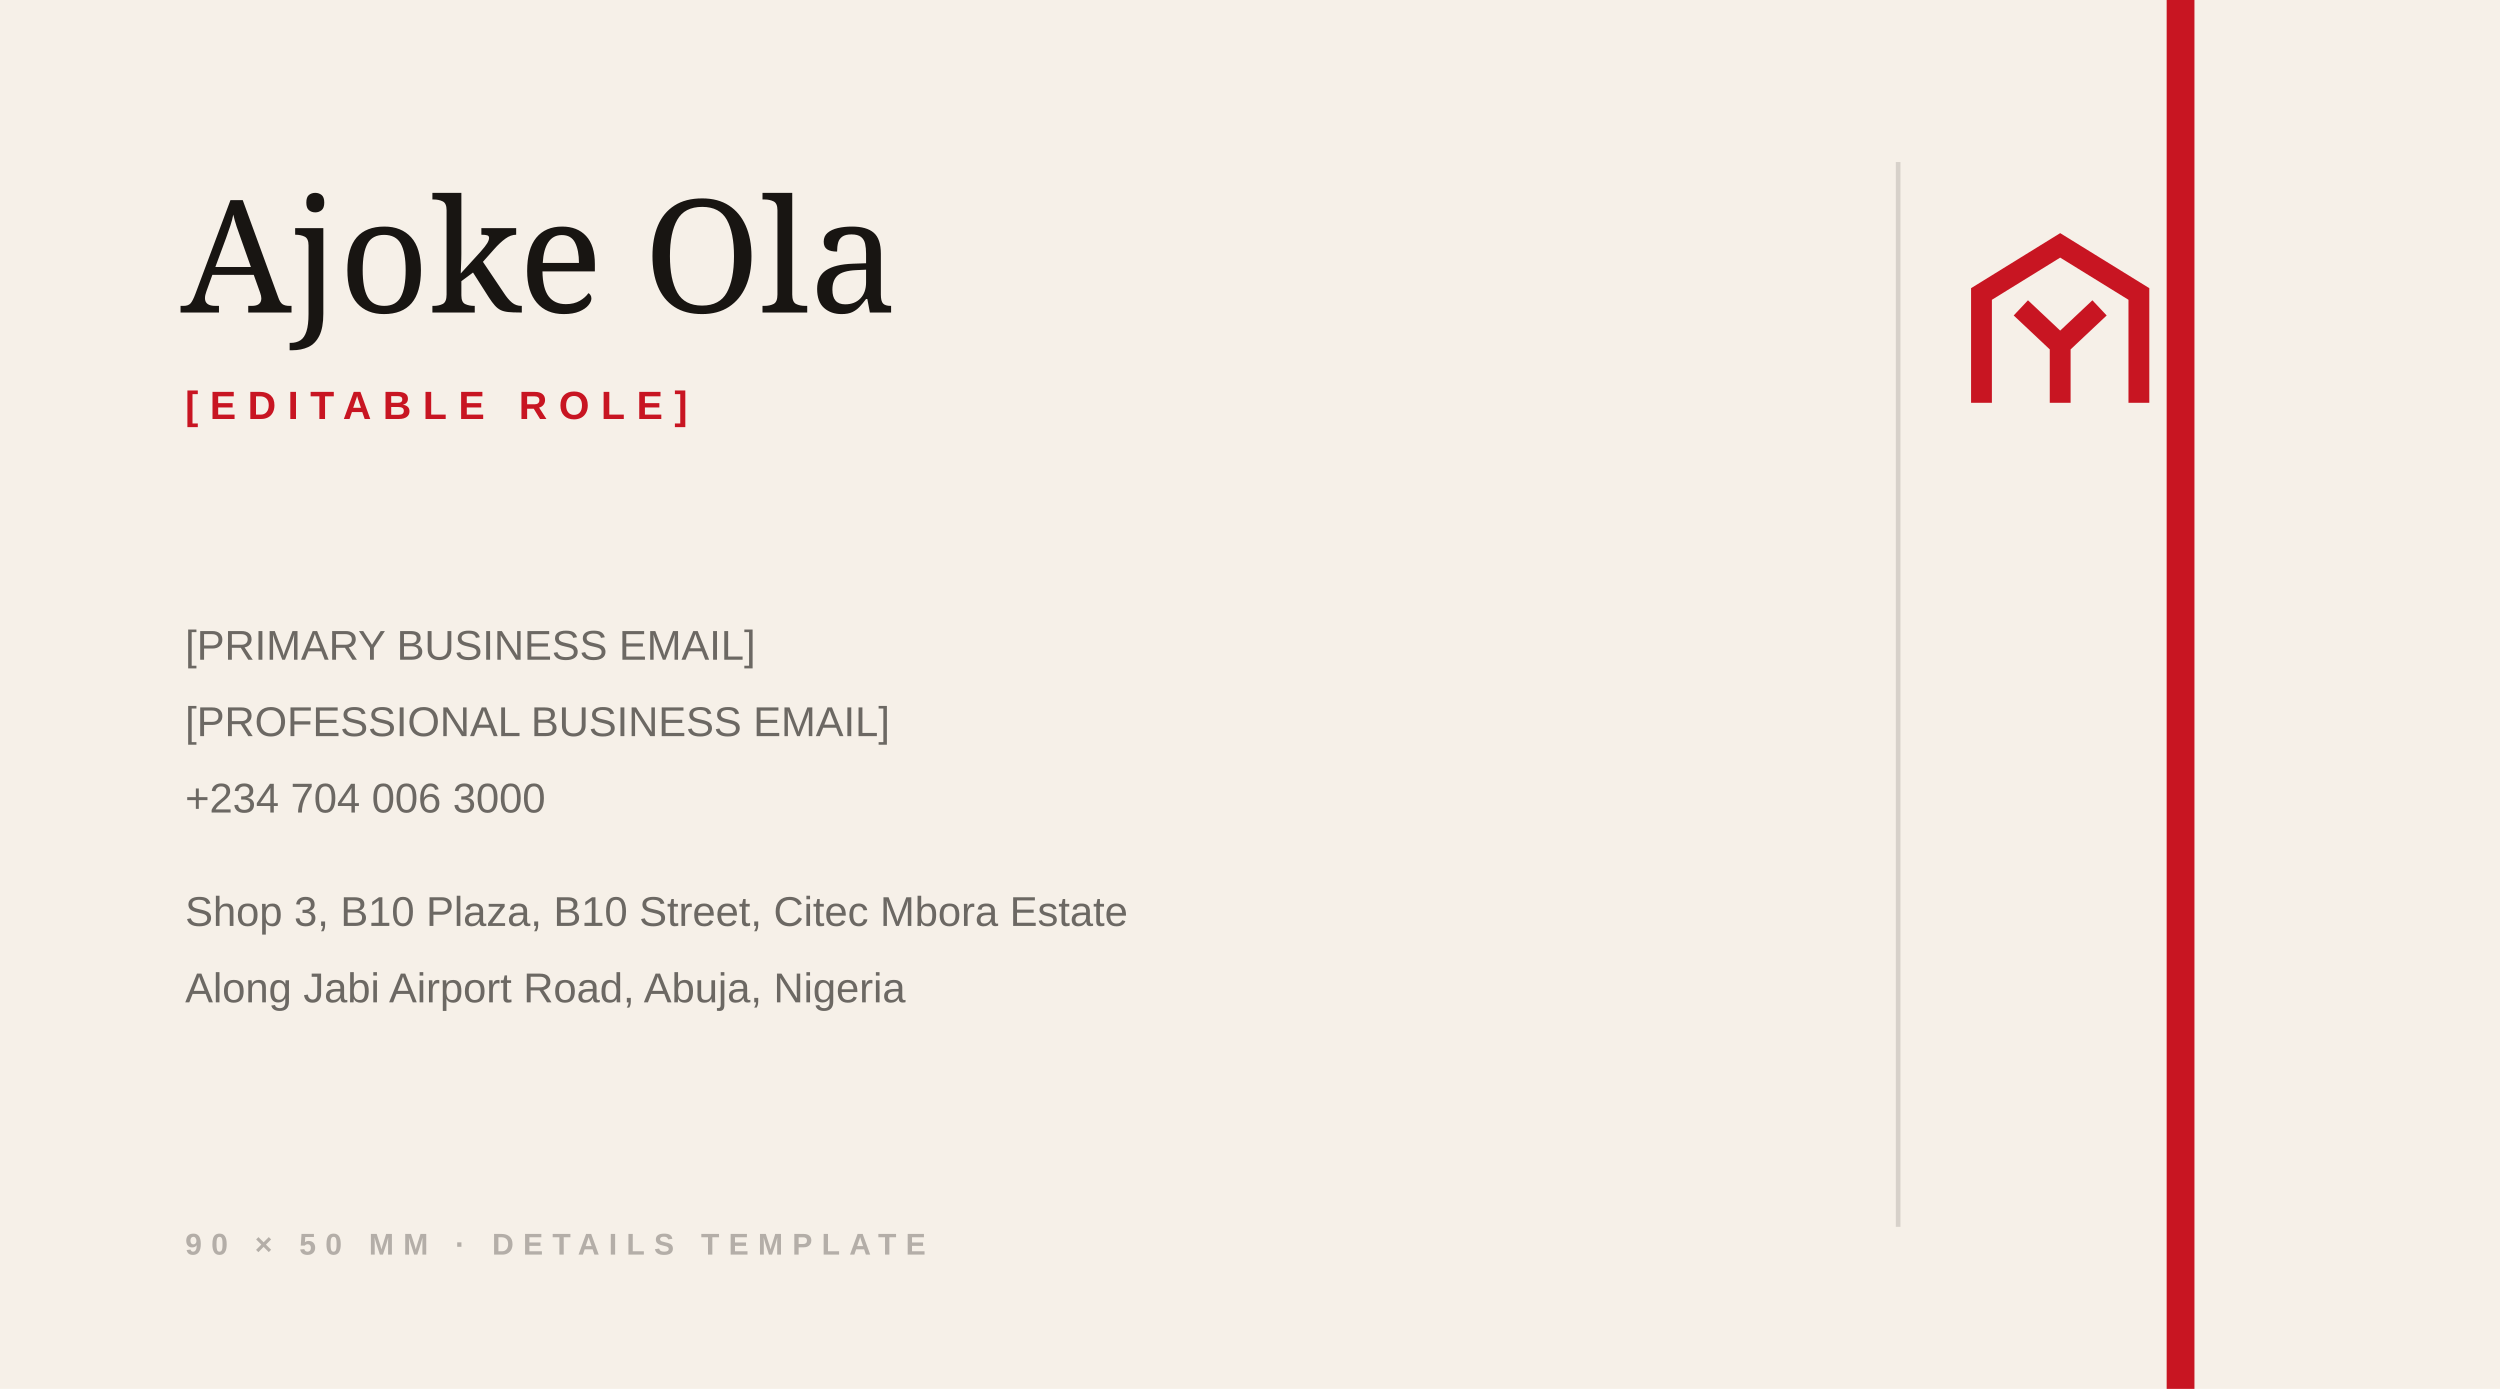
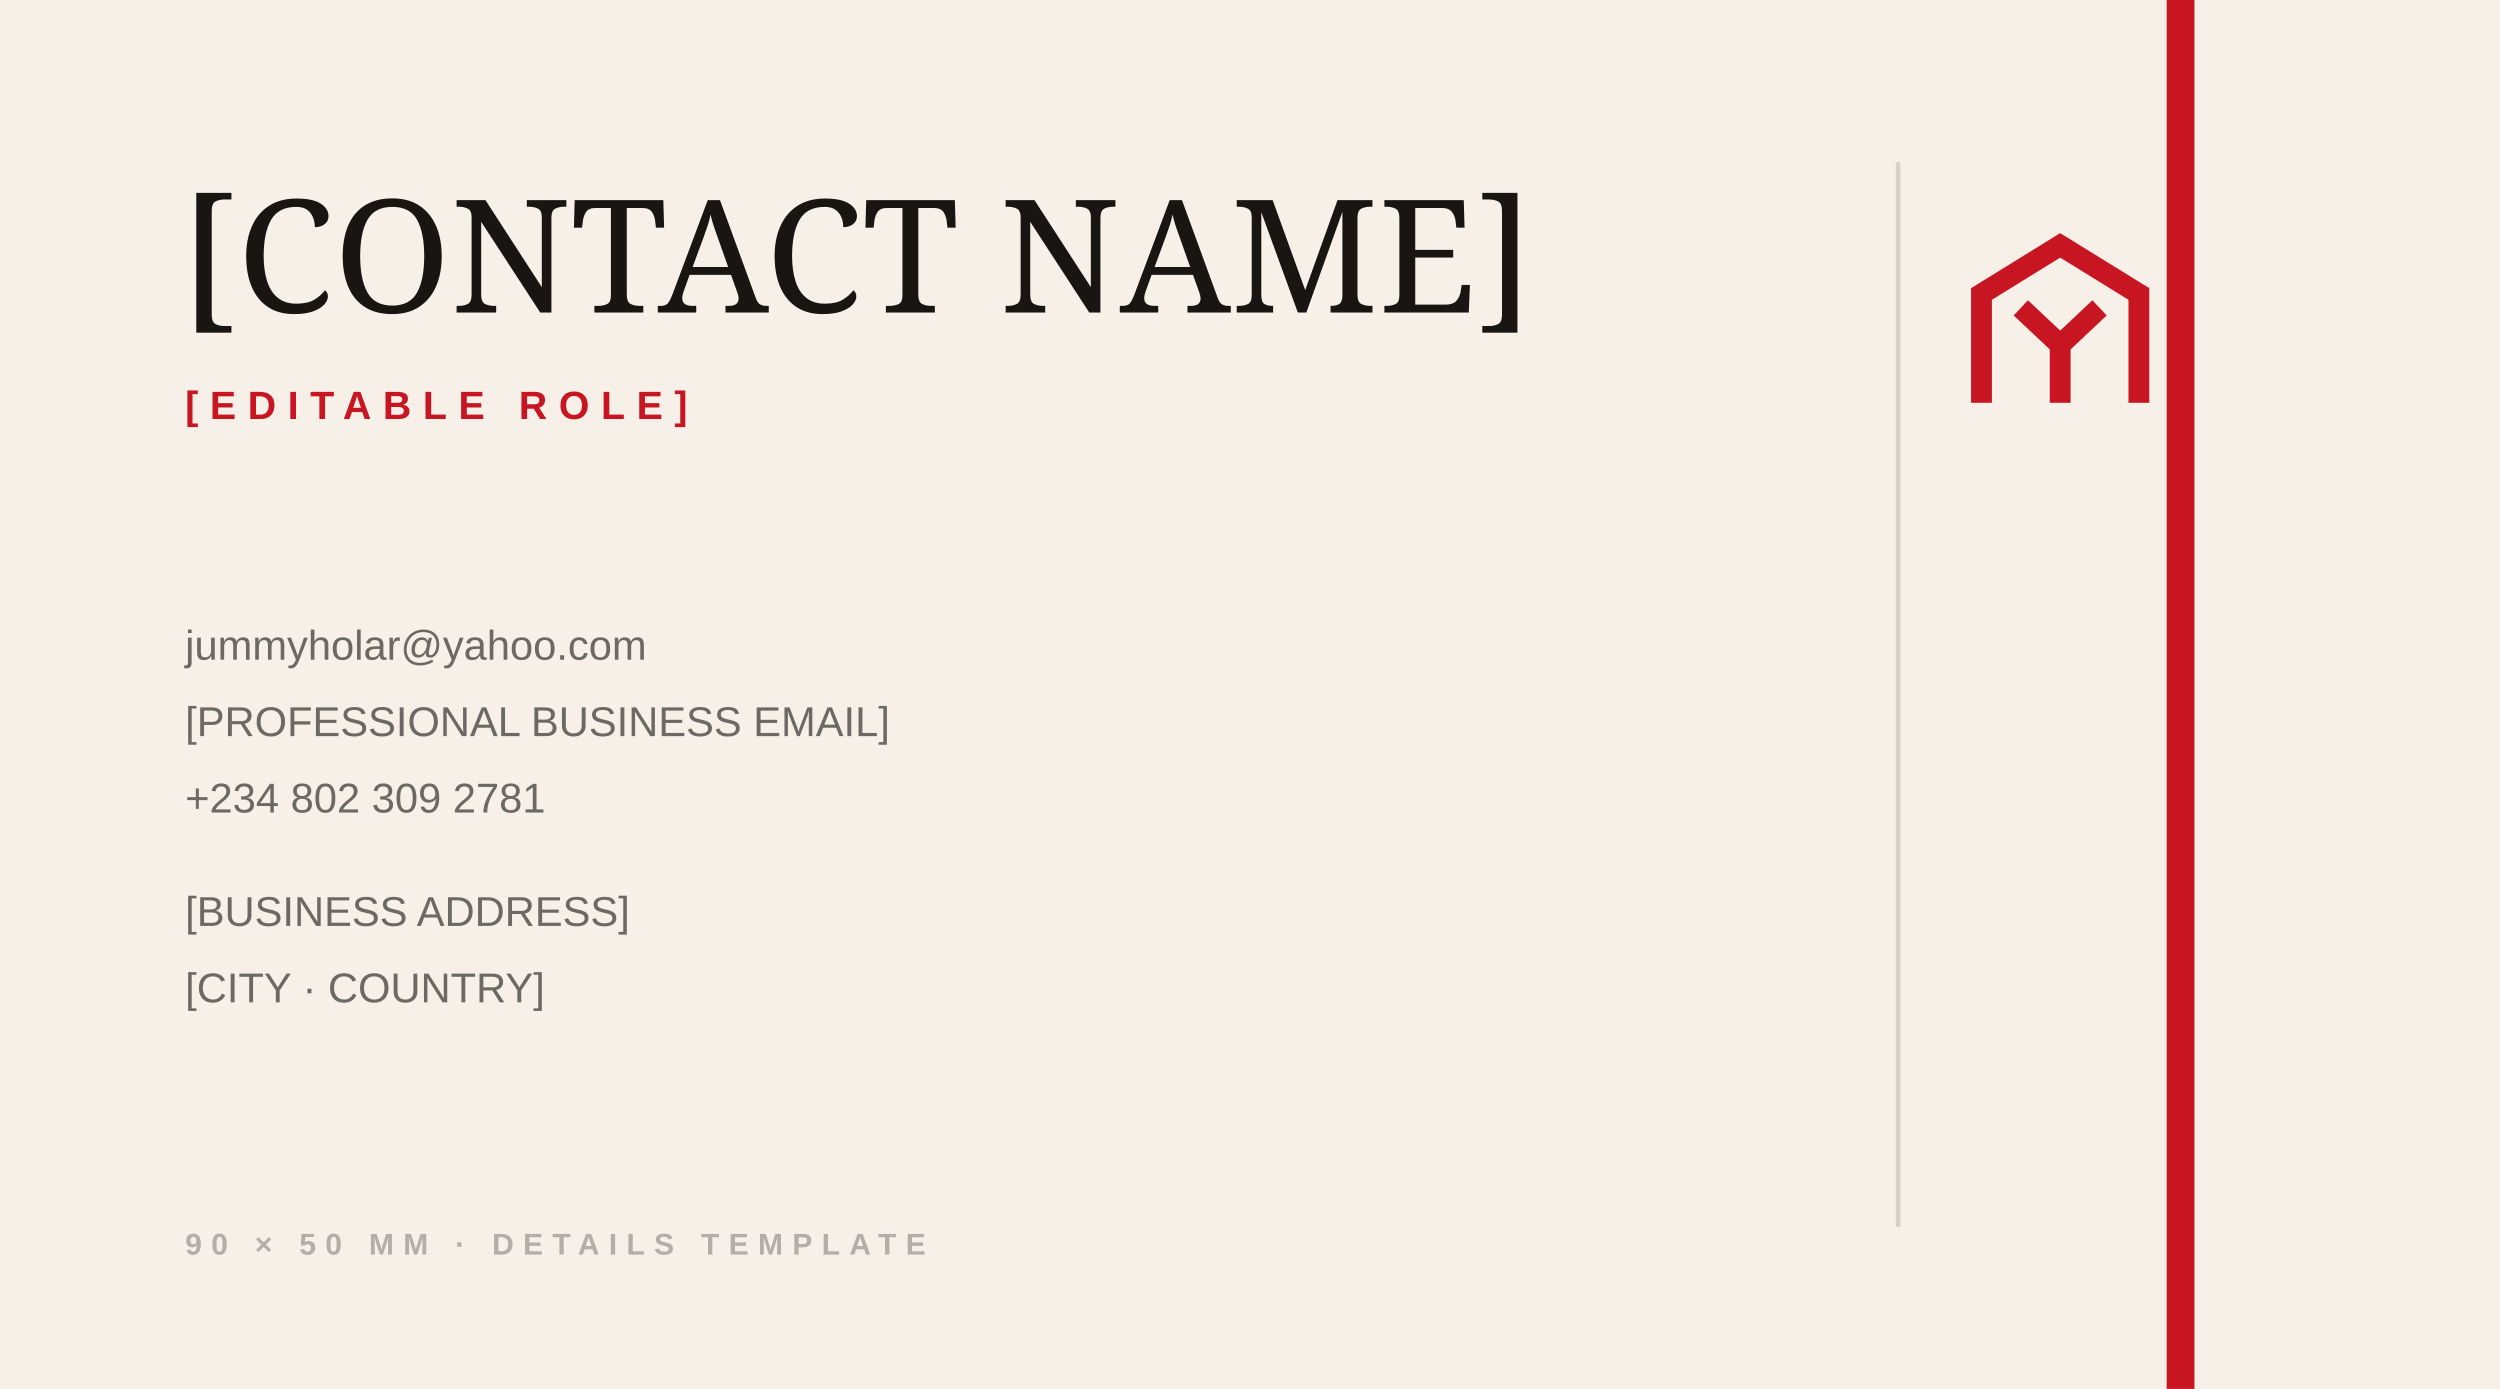
<svg xmlns="http://www.w3.org/2000/svg" viewBox="0 0 1080 600" role="img" aria-labelledby="title">
  <rect width="1080" height="600" fill="#F6F0E8" />
  <rect x="936" width="12" height="600" fill="#C81522" />
  <line x1="820" y1="70" x2="820" y2="530" stroke="#181512" stroke-opacity=".14" stroke-width="2" />
-   <text x="78" y="135" fill="#181512" font-family="DM Serif Display, Georgia, serif" font-size="68">Ajoke Ola</text>
+   <text x="78" y="135" fill="#181512" font-family="DM Serif Display, Georgia, serif" font-size="68">[CONTACT NAME]</text>
  <text x="80" y="181" fill="#C81522" font-family="Manrope, Arial, sans-serif" font-size="17" font-weight="800" letter-spacing="5">[EDITABLE ROLE]</text>
  <g fill="#181512" fill-opacity=".62" font-family="Manrope, Arial, sans-serif" font-size="18">
-     <text x="80" y="285">[PRIMARY BUSINESS EMAIL]</text>
+     <text x="80" y="285">jummyholar@yahoo.com</text>
    <text x="80" y="318">[PROFESSIONAL BUSINESS EMAIL]</text>
-     <text x="80" y="351">+234 704 006 3000</text>
-     <text x="80" y="400">Shop 3, B10 Plaza, B10 Street, Citec Mbora Estate</text>
-     <text x="80" y="433">Along Jabi Airport Road, Abuja, Nigeria</text>
+     <text x="80" y="351">+234 802 309 2781</text>
+     <text x="80" y="400">[BUSINESS ADDRESS]</text>
+     <text x="80" y="433">[CITY · COUNTRY]</text>
  </g>
  <g fill="none" stroke="#C81522" stroke-width="9">
    <path d="M856 174v-47l34-21 34 21v47" />
    <path d="m873 133 17 16 17-16M890 149v25" />
  </g>
  <text x="80" y="542" fill="#181512" fill-opacity=".3" font-family="Manrope, Arial, sans-serif" font-size="13" font-weight="800" letter-spacing="4">90 × 50 MM · DETAILS TEMPLATE</text>
</svg>
